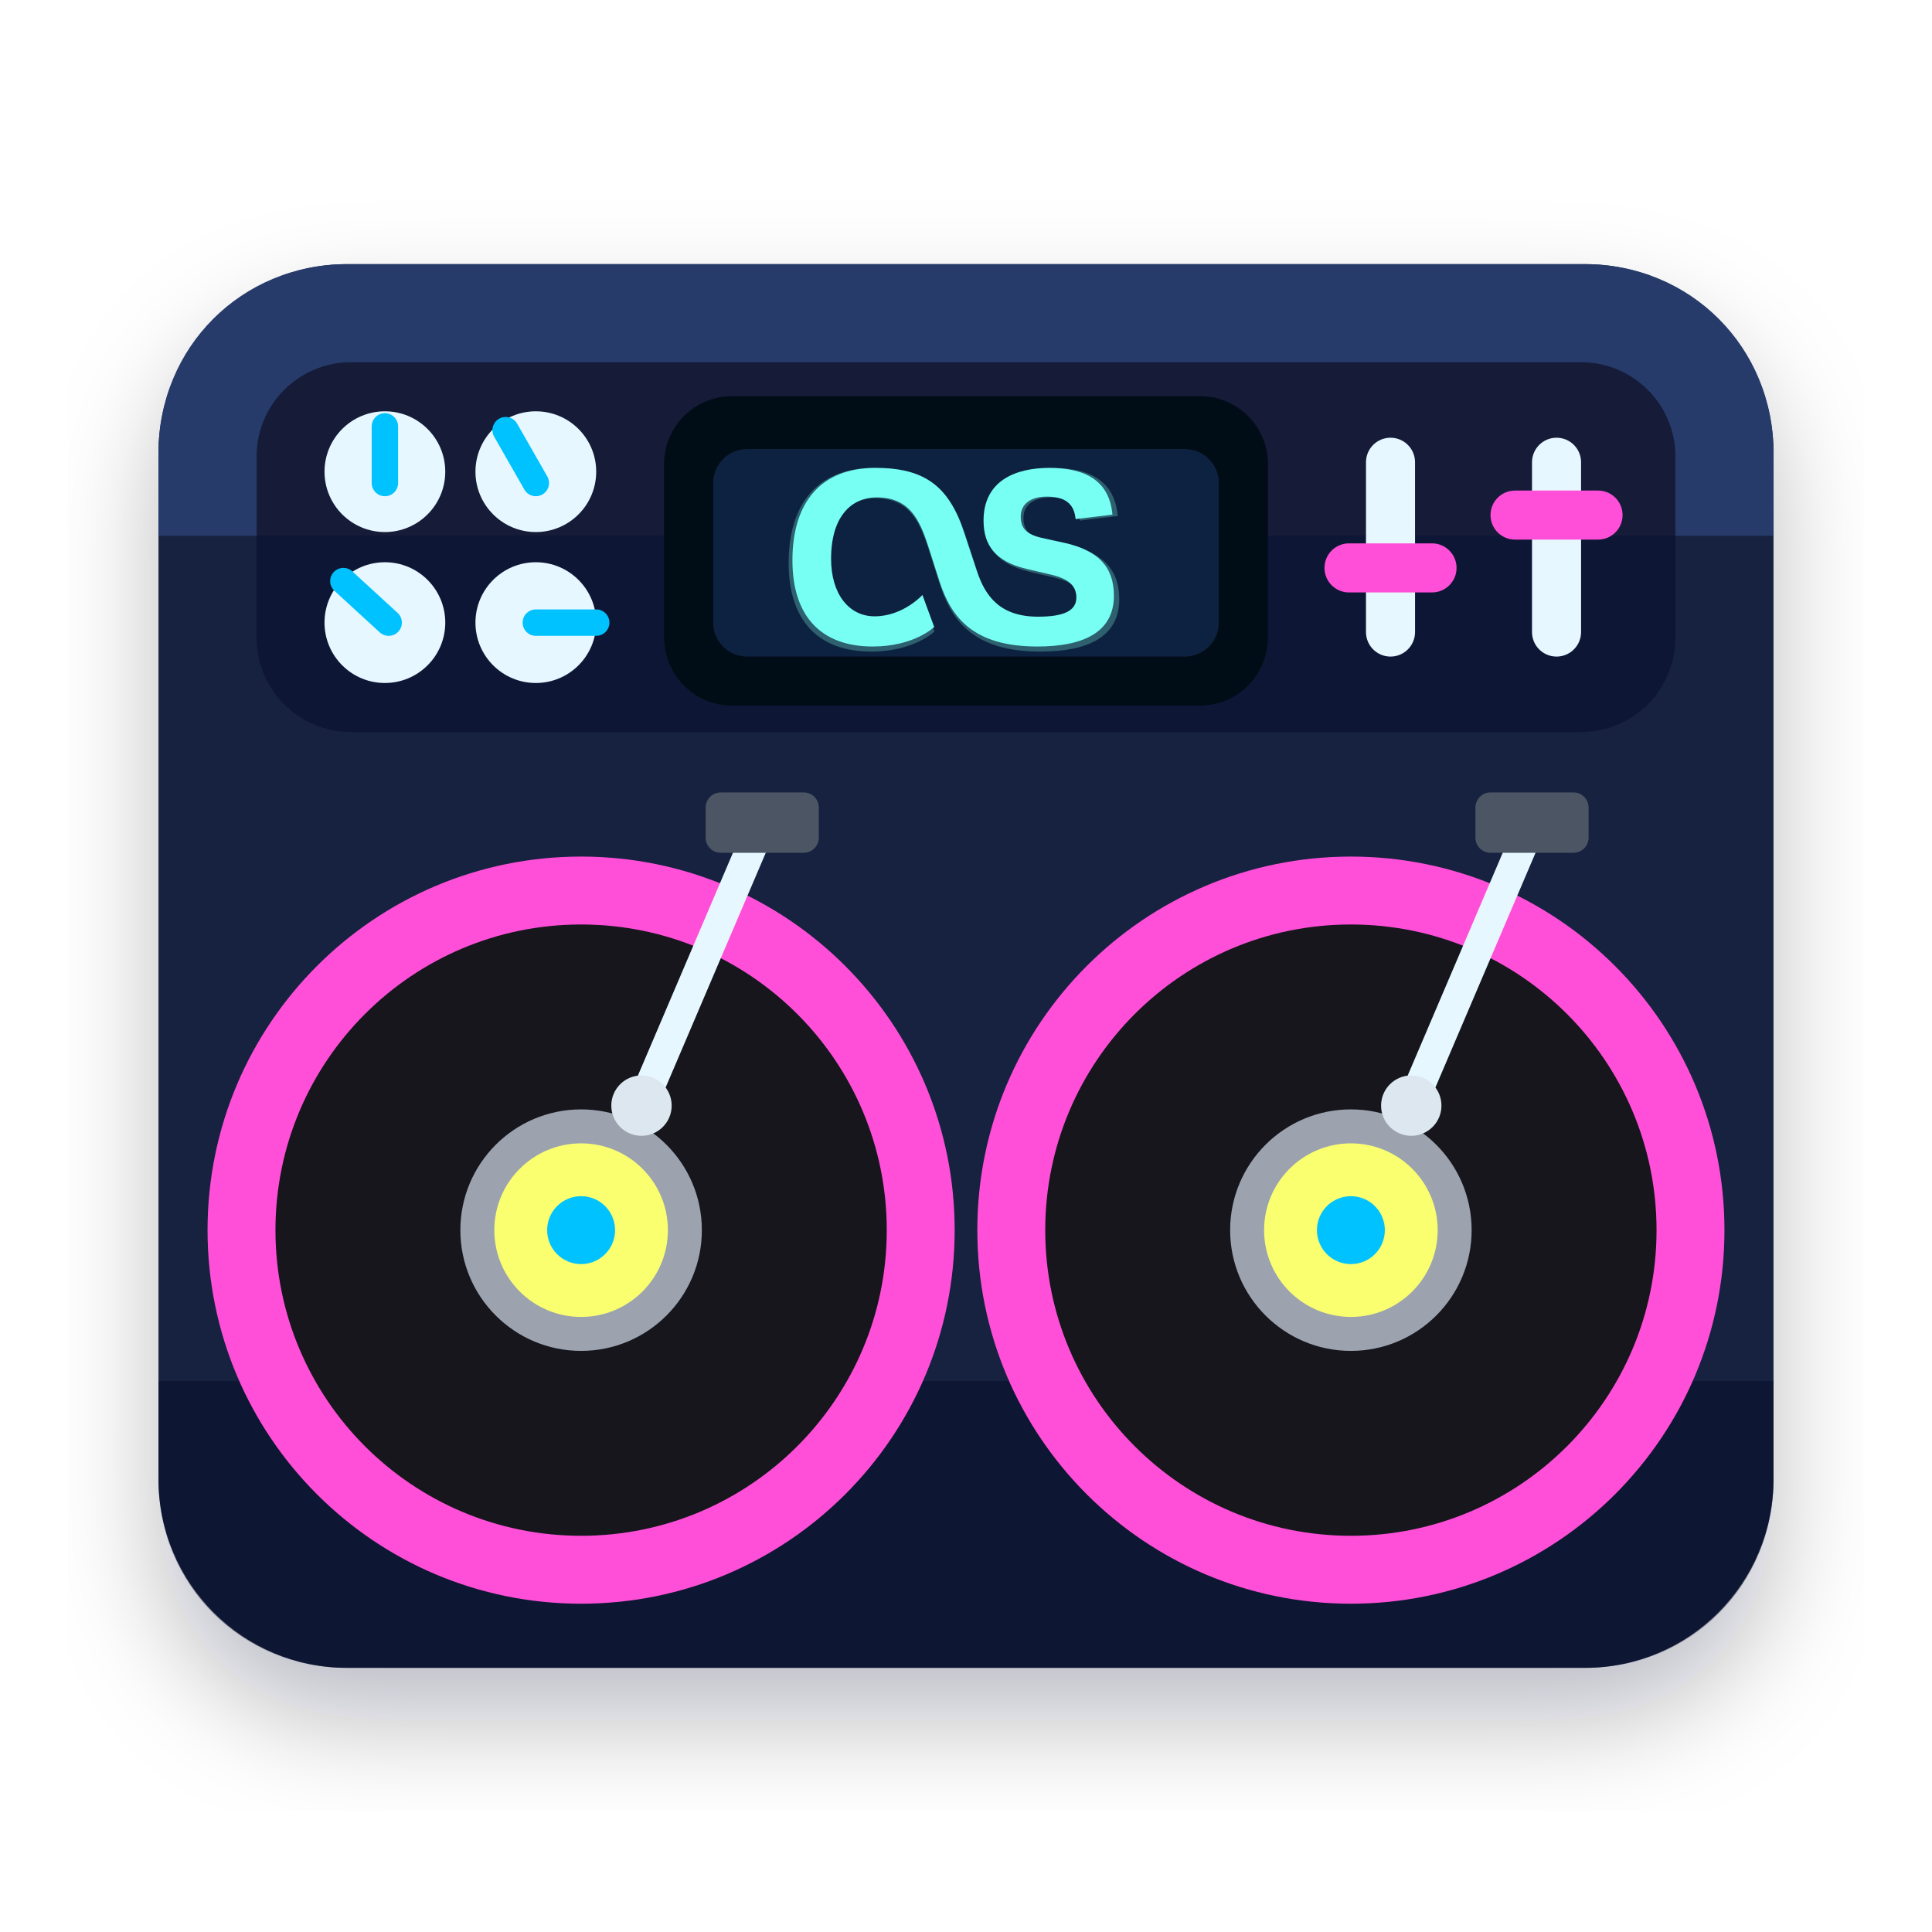
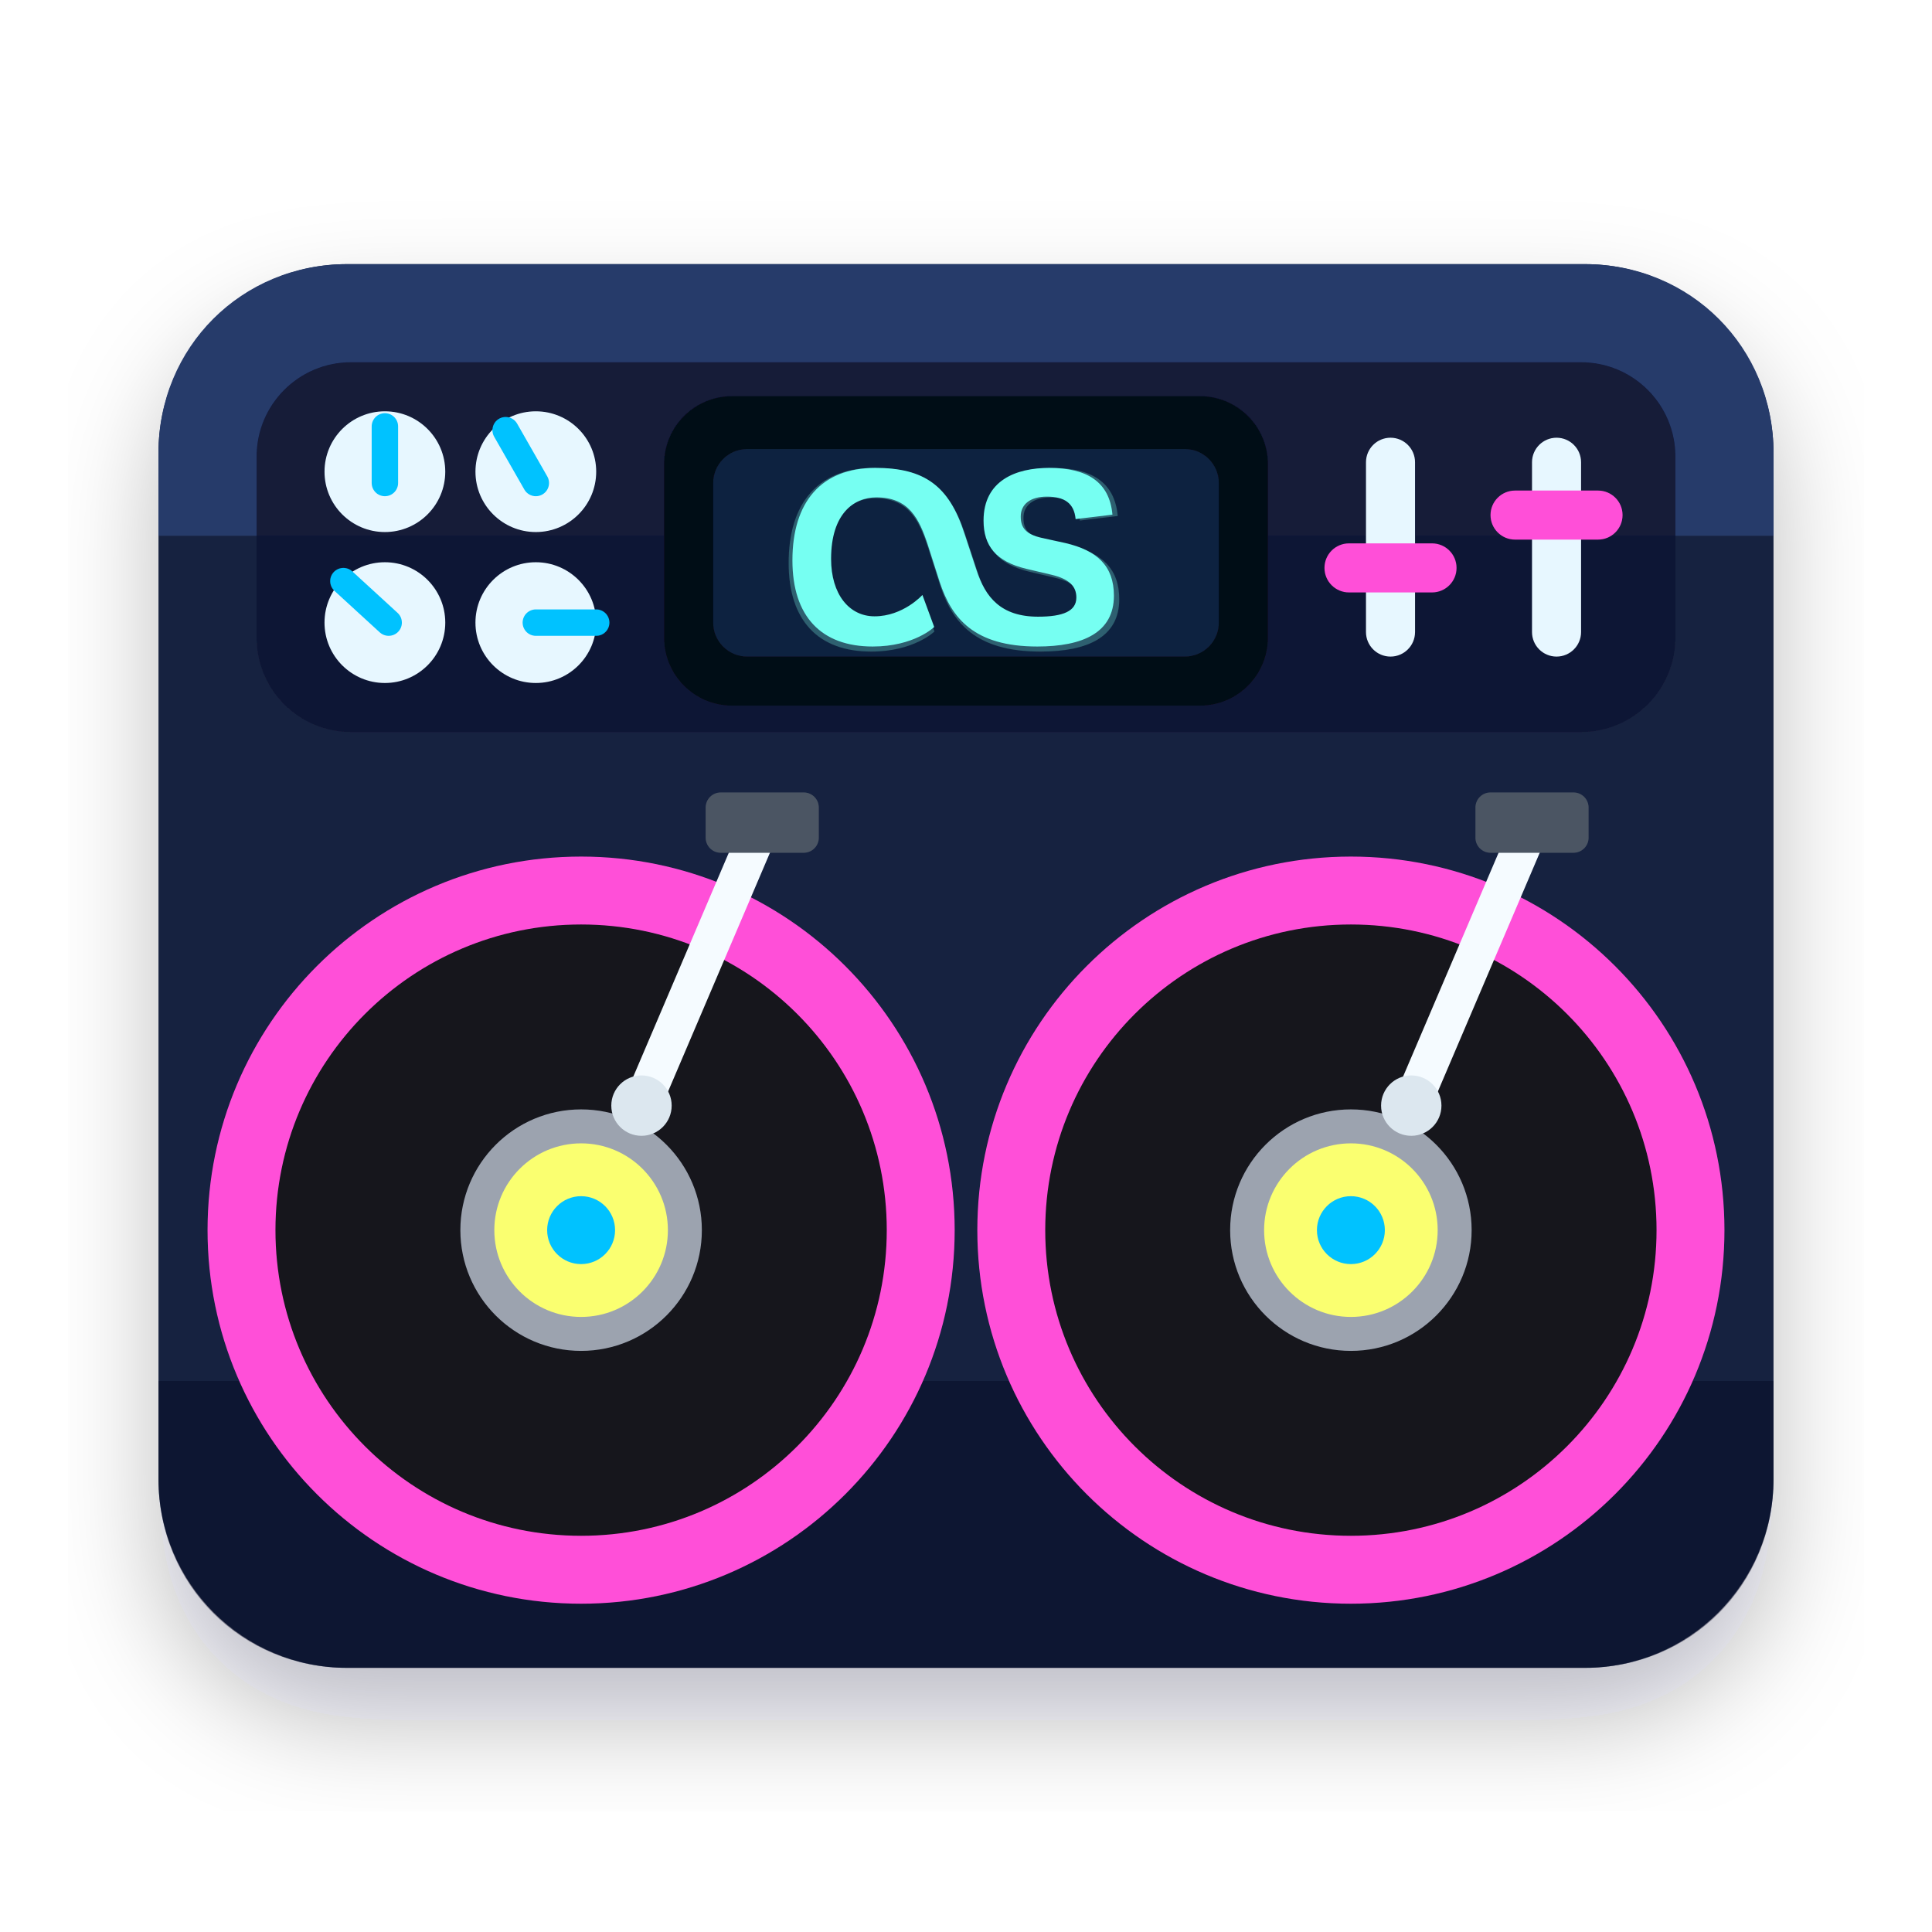
<svg xmlns="http://www.w3.org/2000/svg" viewBox="0 0 512 512" role="img" aria-labelledby="title desc">
  <defs>
    <filter id="iconShadow" x="18" y="28" width="476" height="452" color-interpolation-filters="sRGB" filterUnits="userSpaceOnUse">
      <feDropShadow dx="0" dy="14" stdDeviation="14" flood-color="#020617" flood-opacity=".26" />
    </filter>
  </defs>
  <g filter="url(#iconShadow)">
    <rect x="42" y="70" width="428" height="372" rx="50" fill="#15213f" />
    <path d="M92 70h328c28 0 50 22 50 50v22H42v-22c0-28 22-50 50-50Z" fill="#263a6b" />
    <path d="M42 366h428v26c0 28-22 50-50 50H92c-28 0-50-22-50-50v-26Z" fill="#080d22" opacity=".45" />
    <rect x="68" y="96" width="376" height="98" rx="25" fill="#101735" opacity=".92" />
    <g transform="translate(84 107)">
      <circle cx="18" cy="18" r="16" fill="#e7f7ff" />
      <circle cx="58" cy="18" r="16" fill="#e7f7ff" />
      <circle cx="18" cy="58" r="16" fill="#e7f7ff" />
      <circle cx="58" cy="58" r="16" fill="#e7f7ff" />
      <path d="M18 6v15M50 7l8 14M7 47l12 11M58 58h16" fill="none" stroke="#00c2ff" stroke-linecap="round" stroke-width="7" />
    </g>
    <rect x="176" y="105" width="160" height="82" rx="18" fill="#050816" />
    <rect x="189" y="119" width="134" height="55" rx="9" fill="#10233f" />
    <g transform="translate(209 124) scale(.109)" fill="#76fff2" opacity=".28">
      <path d="M354.475 397.74L325.008 317.643C325.008 317.643 277.126 371.046 205.321 371.046C141.781 371.046 96.675 315.802 96.675 227.413C96.675 114.167 153.753 73.656 209.921 73.656C290.938 73.656 316.715 126.135 338.817 193.35L368.284 285.425C397.74 374.725 452.984 446.543 612.264 446.543C726.441 446.543 803.776 411.56 803.776 319.488C803.776 244.911 761.417 206.242 682.234 187.823L623.311 174.938C582.804 165.732 570.836 149.153 570.836 121.535C570.836 90.231 595.689 71.815 636.207 71.815C680.396 71.815 704.332 88.389 708.018 127.979L800.09 116.928C792.725 34.066 735.644 0 641.731 0C558.872 0 477.847 31.304 477.847 131.662C477.847 194.27 508.231 233.864 584.642 252.276L647.258 267.002C694.213 278.053 709.859 297.386 709.859 324.095C709.859 358.154 676.717 371.966 614.109 371.966C521.12 371.966 482.454 323.17 460.352 255.952L429.969 163.887C391.306 44.193 329.615 0 207.156 0C71.815 0 0 85.624 0 231.095C0 371.046 71.815 446.54 200.722 446.54C304.748 446.536 354.475 397.74 354.475 397.74Z" />
    </g>
    <g transform="translate(210 124) scale(.106)" fill="#76fff2">
      <path d="M354.475 397.74L325.008 317.643C325.008 317.643 277.126 371.046 205.321 371.046C141.781 371.046 96.675 315.802 96.675 227.413C96.675 114.167 153.753 73.656 209.921 73.656C290.938 73.656 316.715 126.135 338.817 193.35L368.284 285.425C397.74 374.725 452.984 446.543 612.264 446.543C726.441 446.543 803.776 411.56 803.776 319.488C803.776 244.911 761.417 206.242 682.234 187.823L623.311 174.938C582.804 165.732 570.836 149.153 570.836 121.535C570.836 90.231 595.689 71.815 636.207 71.815C680.396 71.815 704.332 88.389 708.018 127.979L800.09 116.928C792.725 34.066 735.644 0 641.731 0C558.872 0 477.847 31.304 477.847 131.662C477.847 194.27 508.231 233.864 584.642 252.276L647.258 267.002C694.213 278.053 709.859 297.386 709.859 324.095C709.859 358.154 676.717 371.966 614.109 371.966C521.12 371.966 482.454 323.17 460.352 255.952L429.969 163.887C391.306 44.193 329.615 0 207.156 0C71.815 0 0 85.624 0 231.095C0 371.046 71.815 446.54 200.722 446.54C304.748 446.536 354.475 397.74 354.475 397.74Z" />
    </g>
    <g>
      <rect x="362" y="116" width="13" height="58" rx="6.5" fill="#e7f7ff" />
      <rect x="406" y="116" width="13" height="58" rx="6.5" fill="#e7f7ff" />
      <rect x="351" y="144" width="35" height="13" rx="6.5" fill="#ff4fd8" />
      <rect x="395" y="130" width="35" height="13" rx="6.5" fill="#ff4fd8" />
    </g>
    <g>
      <circle cx="154" cy="326" r="99" fill="#ff4fd8" />
      <circle cx="154" cy="326" r="81" fill="#14151d" />
      <circle cx="154" cy="326" r="32" fill="#9ca3af" />
      <circle cx="154" cy="326" r="23" fill="#faff70" />
      <circle cx="154" cy="326" r="9" fill="#00c2ff" />
-       <path d="M202 218l-32 75" fill="none" stroke="#e7f7ff" stroke-linecap="round" stroke-width="8" />
+       <path d="M197.4 216 206.6 220 174.6 295 165.4 291Z" fill="#f5fbff" />
      <rect x="187" y="210" width="30" height="16" rx="4" fill="#4b5563" />
      <circle cx="170" cy="293" r="8" fill="#dce7ef" />
    </g>
    <g>
      <circle cx="358" cy="326" r="99" fill="#ff4fd8" />
      <circle cx="358" cy="326" r="81" fill="#14151d" />
      <circle cx="358" cy="326" r="32" fill="#9ca3af" />
      <circle cx="358" cy="326" r="23" fill="#faff70" />
      <circle cx="358" cy="326" r="9" fill="#00c2ff" />
-       <path d="M406 218l-32 75" fill="none" stroke="#e7f7ff" stroke-linecap="round" stroke-width="8" />
+       <path d="M401.4 216 410.6 220 378.6 295 369.4 291Z" fill="#f5fbff" />
      <rect x="391" y="210" width="30" height="16" rx="4" fill="#4b5563" />
      <circle cx="374" cy="293" r="8" fill="#dce7ef" />
    </g>
  </g>
</svg>
